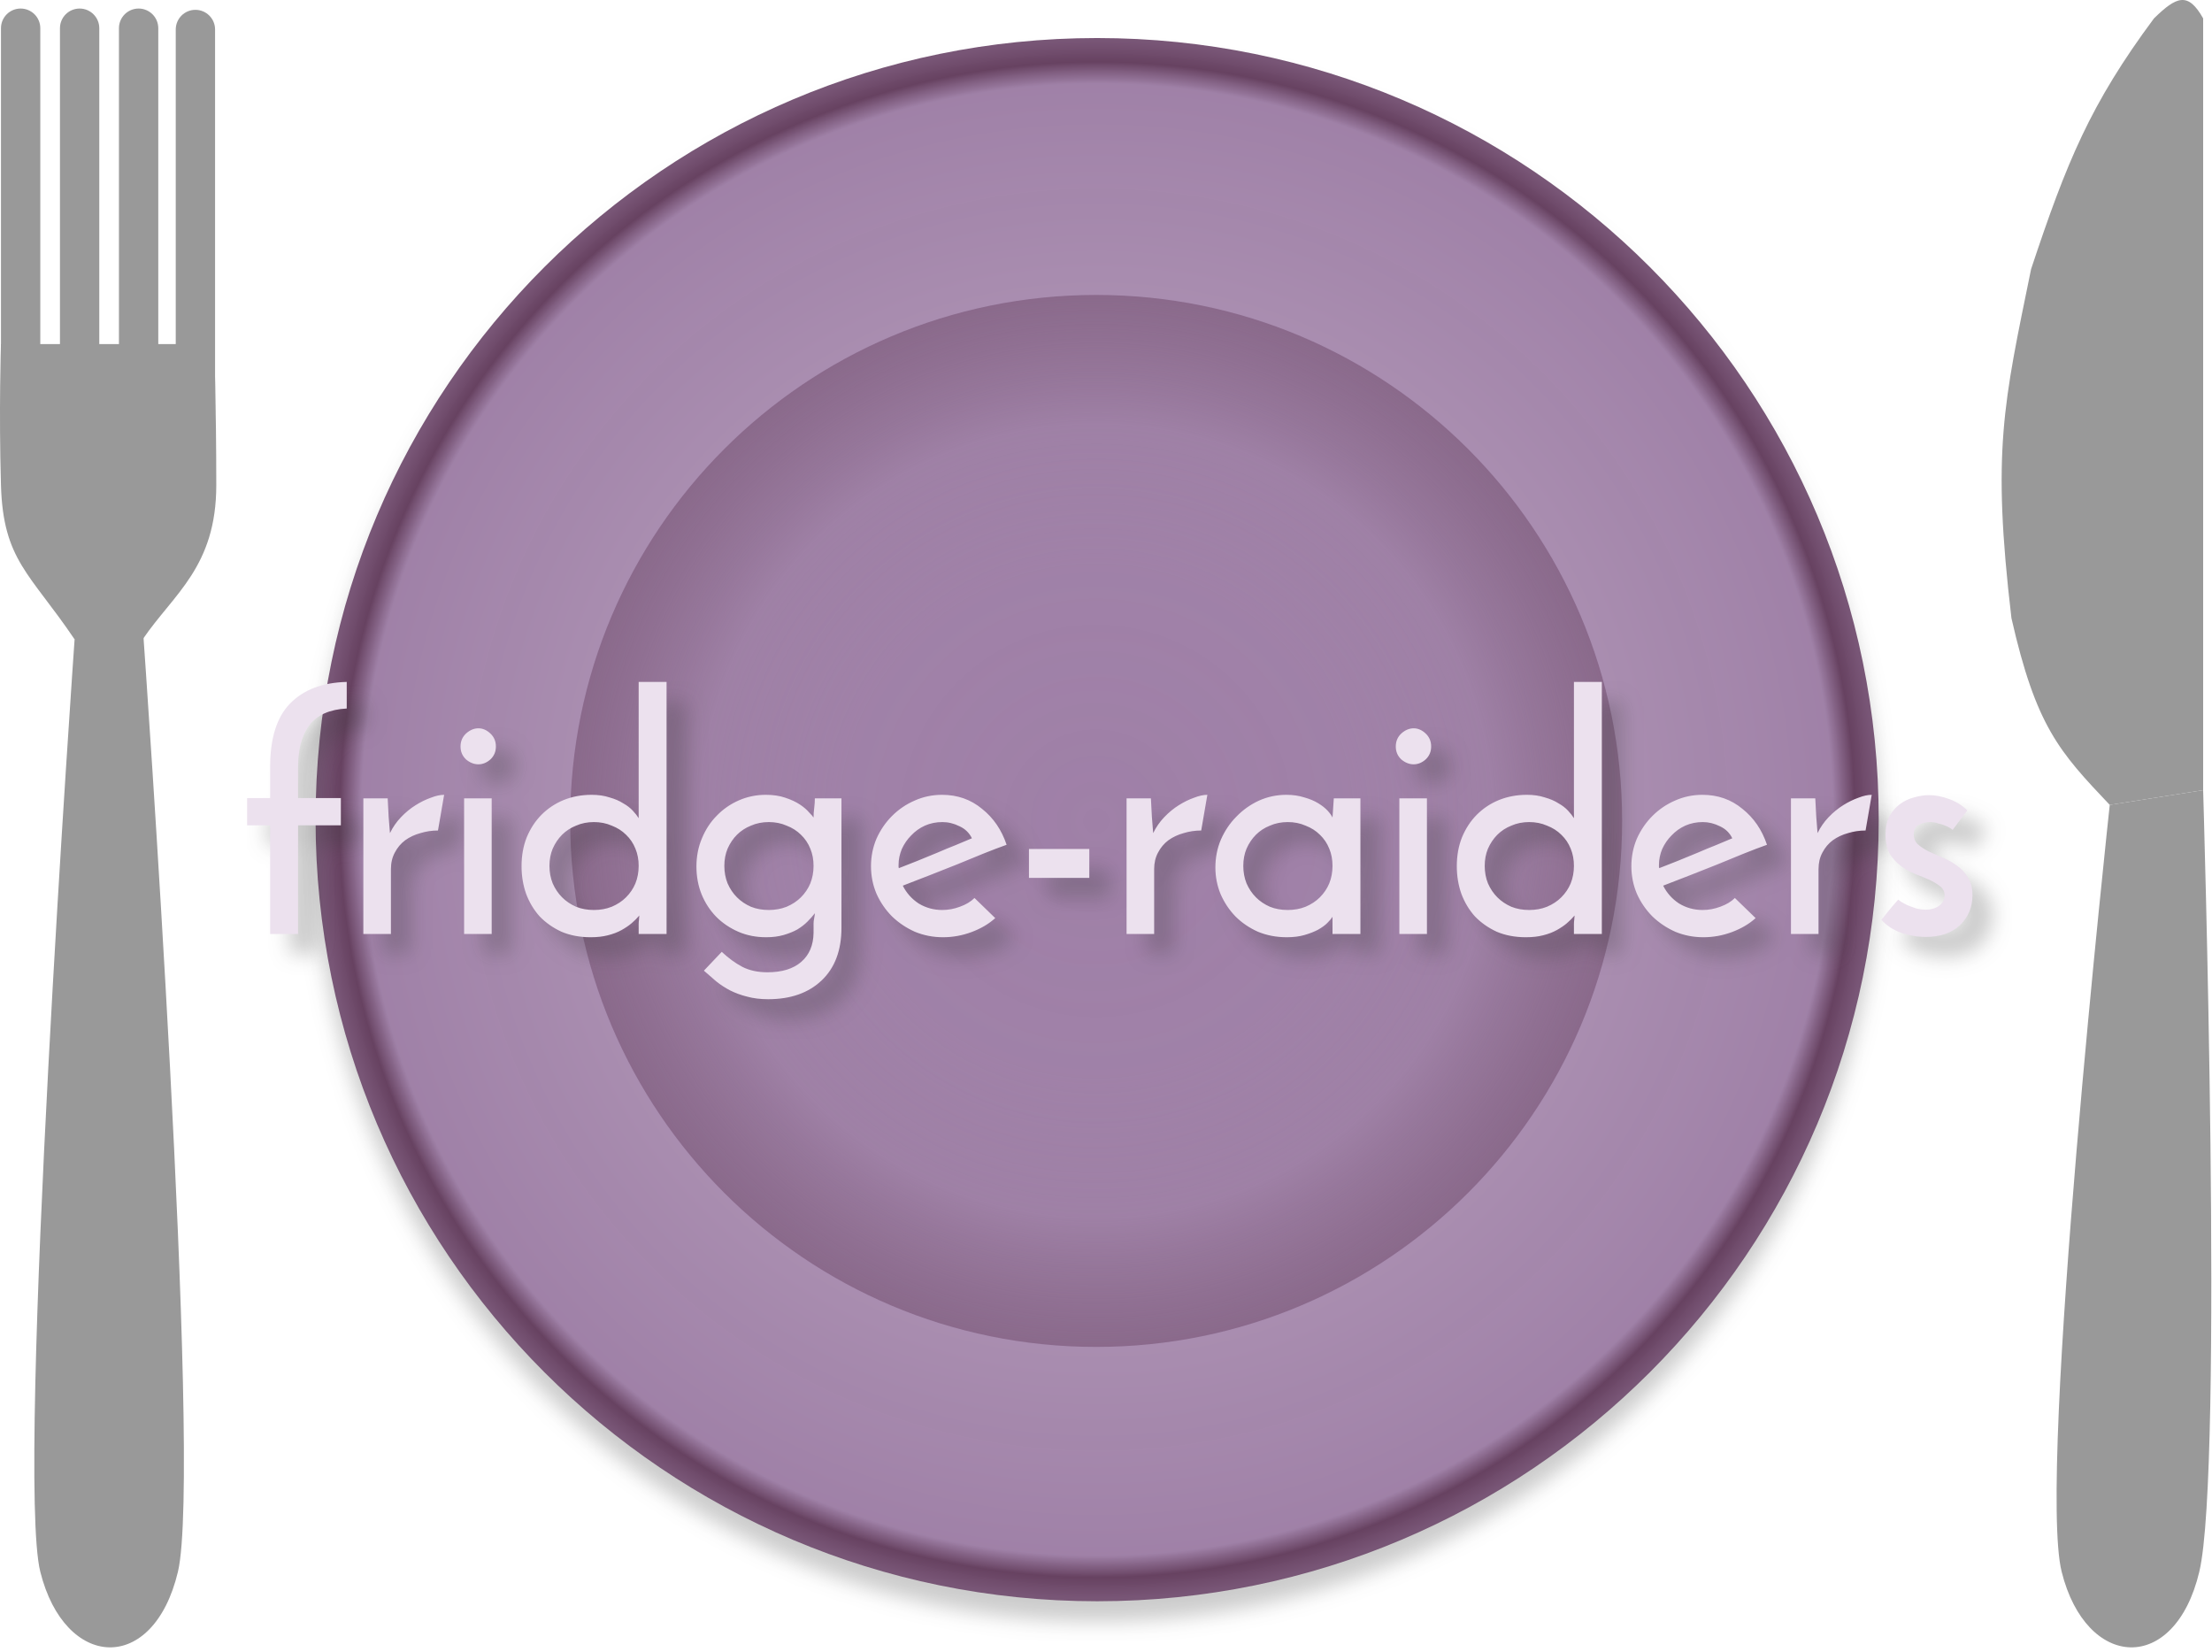
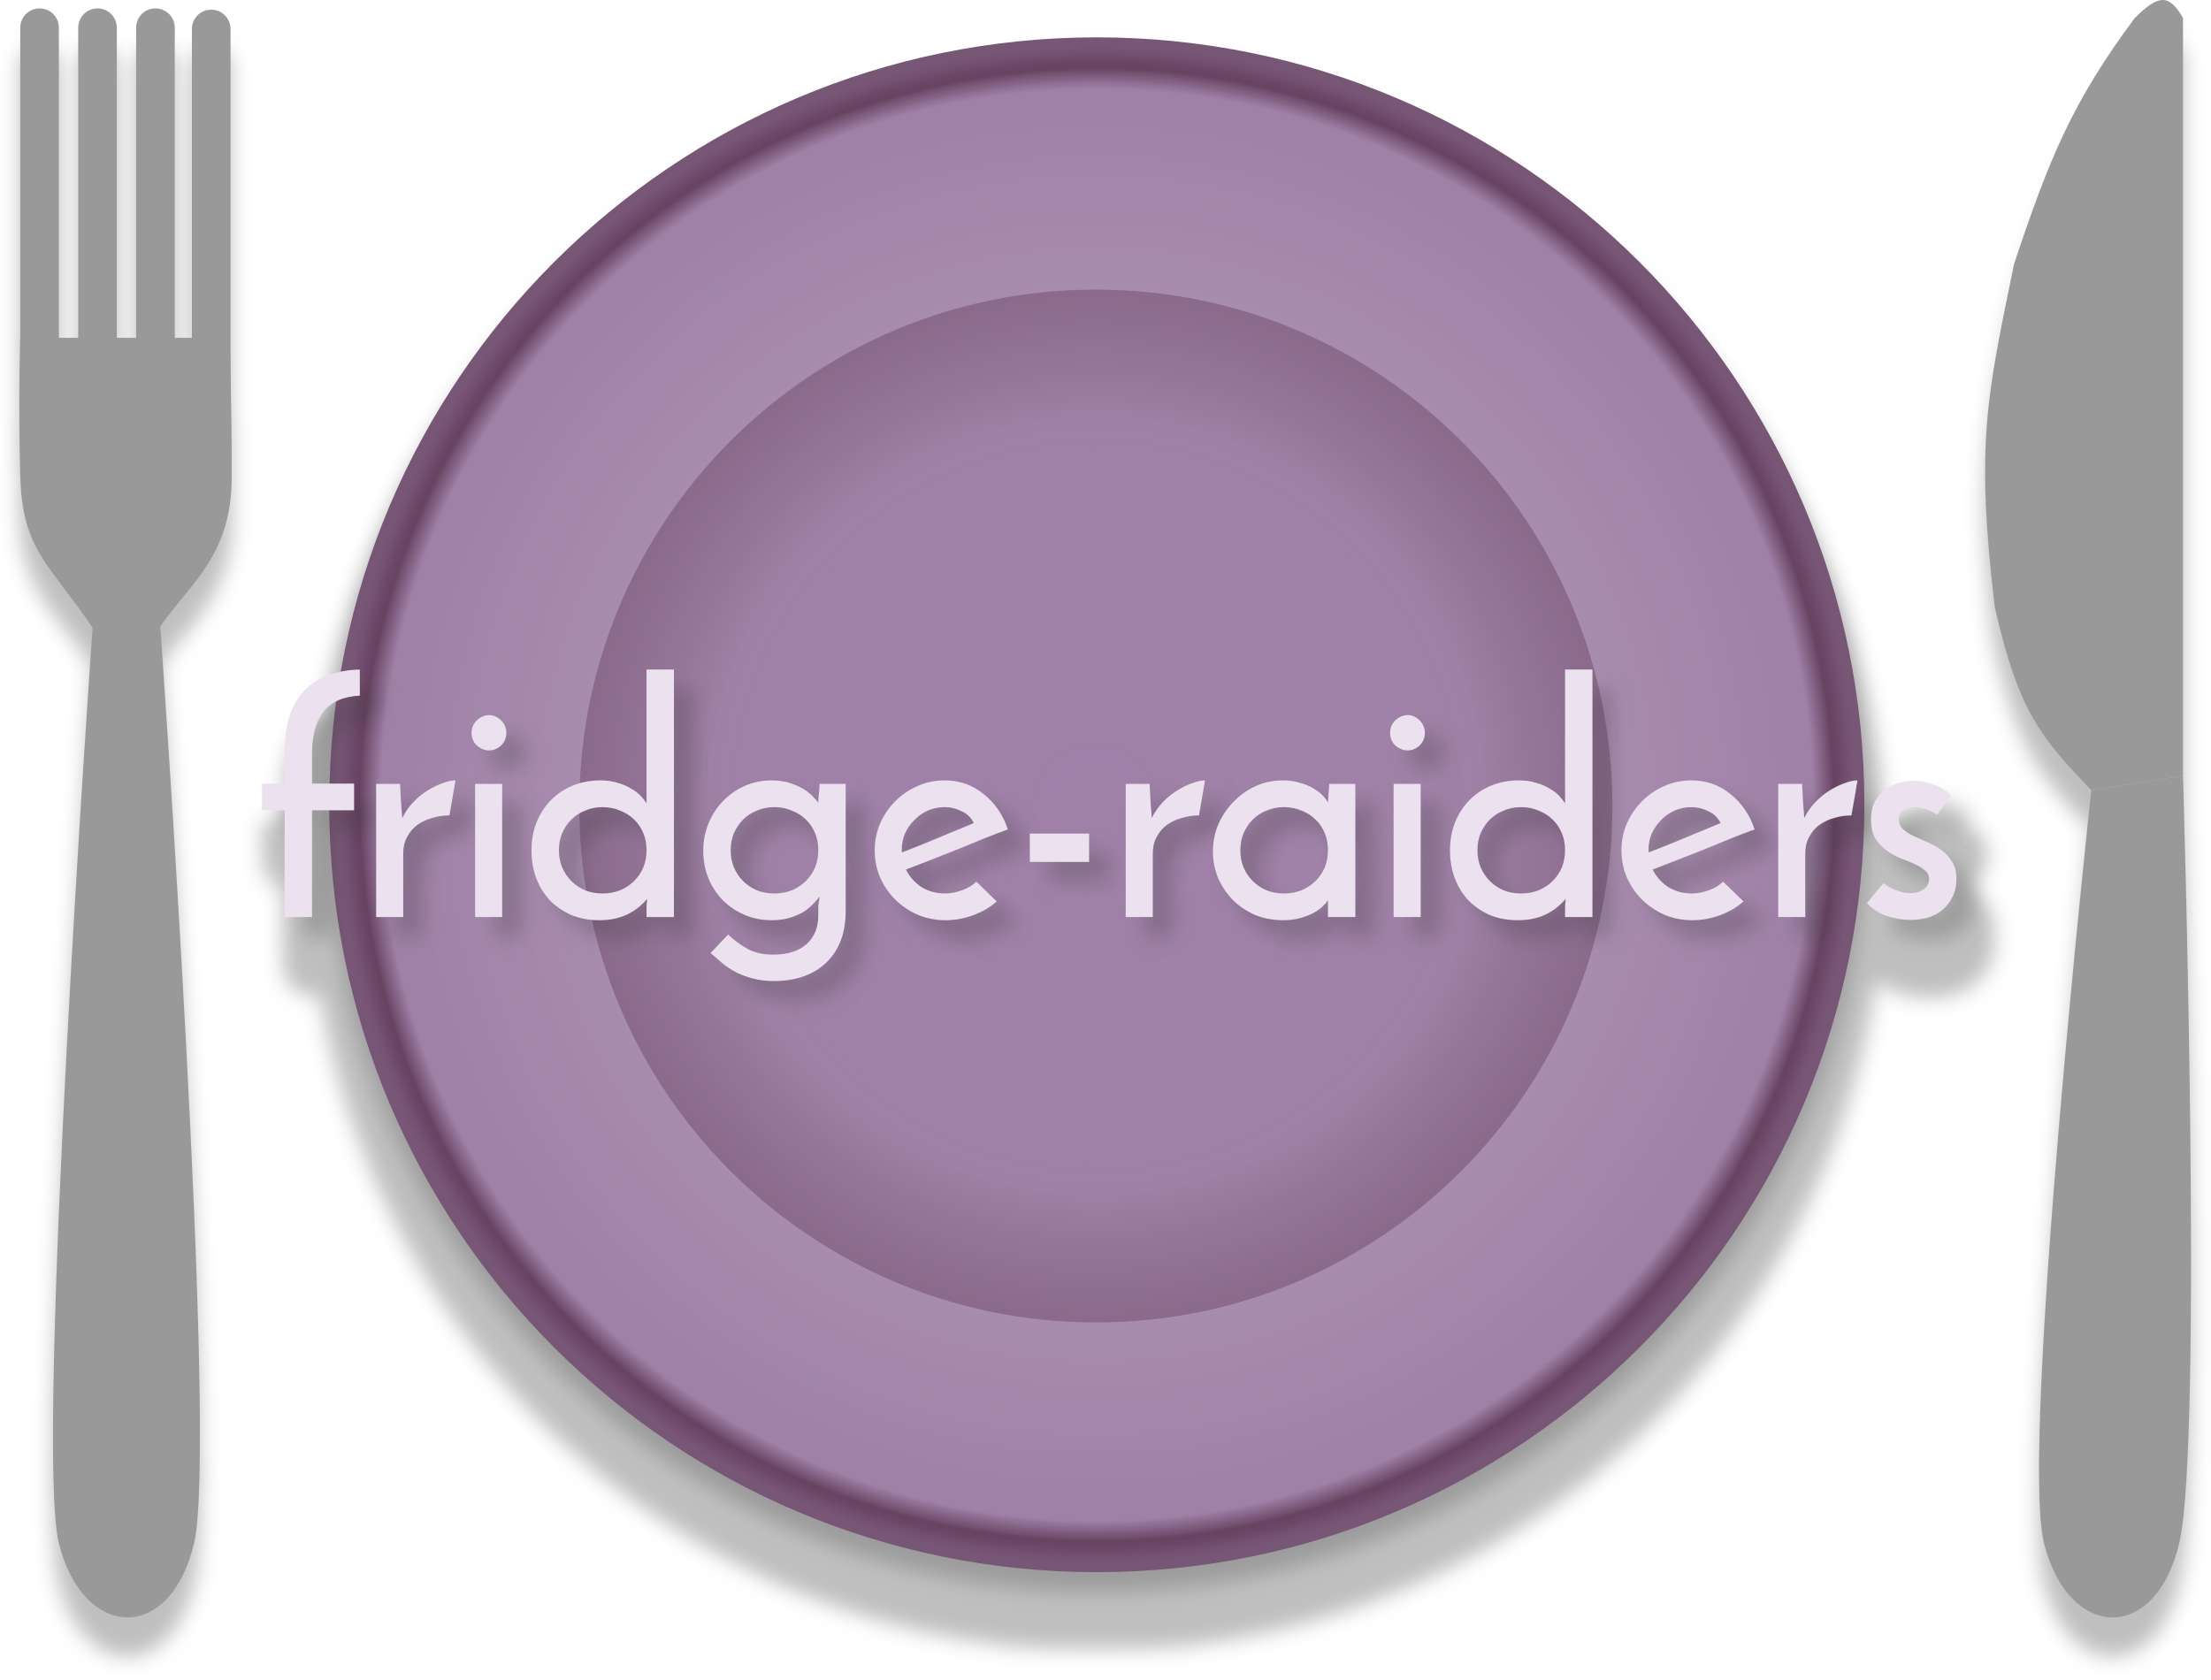
- <svg xmlns="http://www.w3.org/2000/svg" width="225" height="168" viewBox="0 0 225 168" fill="none">
+ <svg xmlns="http://www.w3.org/2000/svg" width="229" height="174" viewBox="0 0 229 174" fill="none">
  <g filter="url(#filter0_d)">
-     <circle cx="111.599" cy="83.369" r="79.5" fill="url(#paint0_radial)" />
-   </g>
-   <circle cx="111.5" cy="83.5" r="53.5" fill="url(#paint1_radial)" />
-   <path d="M7.599 64.869H14.599C14.599 64.869 20.599 149.369 18.099 159.869C15.599 170.369 6.599 169.869 4.099 159.869C1.599 149.869 7.599 64.869 7.599 64.869Z" fill="#999999" />
-   <path d="M214.599 81.869L224.099 80.369C224.099 80.369 226.208 149.369 223.708 159.869C221.208 170.369 212.208 169.869 209.708 159.869C207.208 149.869 214.599 81.869 214.599 81.869Z" fill="#999999" />
-   <path d="M0.098 35H21.779C21.779 35 22 41.041 22 49.348C22 57.655 17.654 60.417 14.534 65H7.565C3.065 58.326 0.32 57.003 0.098 49.348C-0.123 41.693 0.098 35 0.098 35Z" fill="#999999" />
-   <path d="M0.099 2.869C0.099 1.764 0.994 0.869 2.099 0.869C3.203 0.869 4.099 1.764 4.099 2.869V41.869H0.099V2.869Z" fill="#999999" />
-   <path d="M17.877 3C17.877 1.895 18.772 1 19.877 1C20.981 1 21.877 1.895 21.877 3V42H17.877V3Z" fill="#999999" />
-   <path d="M12.099 2.869C12.099 1.764 12.994 0.869 14.099 0.869C15.203 0.869 16.099 1.764 16.099 2.869V41.869H12.099V2.869Z" fill="#999999" />
-   <path d="M6.099 2.869C6.099 1.764 6.994 0.869 8.099 0.869C9.203 0.869 10.099 1.764 10.099 2.869V41.869H6.099V2.869Z" fill="#999999" />
-   <path d="M219.099 1.869C221.395 -0.376 222.564 -0.858 224.099 1.869V80.369L214.599 81.869C209.438 76.432 207.099 73.869 204.599 62.869C202.599 45.869 203.79 41.098 206.599 27.369C210.228 16.448 212.619 10.598 219.099 1.869Z" fill="#999999" />
-   <g filter="url(#filter1_d)">
-     <path d="M25.137 83.945V81.173H27.48V77.972C27.48 75.09 28.151 72.956 29.493 71.57C30.857 70.162 32.782 69.425 35.268 69.359V72.065C33.552 72.153 32.298 72.703 31.506 73.715C30.714 74.727 30.318 76.168 30.318 78.038V81.173H34.674V83.945H30.318V95H27.48V83.945H25.137ZM44.55 84.473C43.934 84.473 43.34 84.561 42.767 84.737C42.196 84.891 41.678 85.133 41.217 85.463C40.776 85.793 40.425 86.211 40.16 86.717C39.897 87.201 39.764 87.762 39.764 88.4V95H36.959V81.206H39.434C39.478 81.888 39.511 82.515 39.533 83.087C39.578 83.637 39.621 84.187 39.666 84.737C39.952 84.143 40.325 83.604 40.788 83.12C41.249 82.636 41.745 82.229 42.273 81.899C42.8 81.569 43.318 81.316 43.824 81.14C44.33 80.942 44.781 80.843 45.176 80.843L44.55 84.473ZM46.844 75.926C46.844 75.398 47.032 74.958 47.406 74.606C47.801 74.254 48.219 74.078 48.66 74.078C49.099 74.078 49.507 74.254 49.88 74.606C50.255 74.958 50.441 75.398 50.441 75.926C50.441 76.454 50.255 76.894 49.88 77.246C49.507 77.576 49.099 77.741 48.66 77.741C48.219 77.741 47.801 77.576 47.406 77.246C47.032 76.894 46.844 76.454 46.844 75.926ZM50.013 95H47.208V81.206H50.013V95ZM53.051 88.103C53.051 87.025 53.227 86.046 53.579 85.166C53.953 84.264 54.459 83.494 55.097 82.856C55.735 82.218 56.483 81.723 57.341 81.371C58.221 81.019 59.167 80.843 60.179 80.843C60.861 80.843 61.466 80.931 61.994 81.107C62.544 81.261 63.006 81.459 63.38 81.701C63.776 81.921 64.106 82.174 64.37 82.46C64.634 82.746 64.832 82.999 64.964 83.219V69.359H67.802V95H64.964V93.977C64.964 93.845 64.975 93.702 64.997 93.548C65.019 93.372 65.03 93.229 65.03 93.119C64.81 93.383 64.546 93.647 64.238 93.911C63.952 94.153 63.611 94.384 63.215 94.604C62.819 94.824 62.357 95 61.829 95.132C61.323 95.264 60.74 95.33 60.08 95.33C58.98 95.33 57.99 95.143 57.11 94.769C56.252 94.373 55.515 93.856 54.899 93.218C54.305 92.558 53.843 91.788 53.513 90.908C53.205 90.028 53.051 89.093 53.051 88.103ZM55.889 88.07C55.889 88.708 55.999 89.302 56.219 89.852C56.461 90.402 56.78 90.875 57.176 91.271C57.572 91.667 58.045 91.986 58.595 92.228C59.145 92.448 59.75 92.558 60.41 92.558C61.07 92.558 61.675 92.448 62.225 92.228C62.797 91.986 63.281 91.667 63.677 91.271C64.095 90.853 64.414 90.38 64.634 89.852C64.854 89.302 64.964 88.708 64.964 88.07C64.964 87.432 64.854 86.849 64.634 86.321C64.414 85.771 64.095 85.298 63.677 84.902C63.281 84.506 62.797 84.198 62.225 83.978C61.675 83.736 61.07 83.615 60.41 83.615C59.75 83.615 59.145 83.736 58.595 83.978C58.045 84.198 57.572 84.506 57.176 84.902C56.78 85.298 56.461 85.771 56.219 86.321C55.999 86.849 55.889 87.432 55.889 88.07ZM70.84 88.136C70.84 87.102 71.027 86.145 71.401 85.265C71.775 84.363 72.281 83.593 72.919 82.955C73.557 82.295 74.305 81.778 75.163 81.404C76.021 81.03 76.934 80.843 77.902 80.843C78.65 80.843 79.31 80.942 79.882 81.14C80.476 81.338 80.971 81.569 81.367 81.833C81.763 82.097 82.071 82.361 82.291 82.625C82.533 82.867 82.687 83.043 82.753 83.153C82.753 82.845 82.775 82.526 82.819 82.196C82.863 81.844 82.885 81.514 82.885 81.206H85.591V94.373C85.591 96.661 84.92 98.443 83.578 99.719C82.236 100.995 80.421 101.633 78.133 101.633C77.341 101.633 76.626 101.545 75.988 101.369C75.372 101.215 74.8 101.006 74.272 100.742C73.766 100.478 73.293 100.17 72.853 99.818C72.435 99.466 72.017 99.103 71.599 98.729L73.414 96.815C74.096 97.453 74.789 97.959 75.493 98.333C76.219 98.707 77.077 98.894 78.067 98.894C79.541 98.894 80.685 98.542 81.499 97.838C82.313 97.134 82.731 96.155 82.753 94.901V93.944C82.753 93.768 82.775 93.581 82.819 93.383C82.863 93.163 82.885 92.998 82.885 92.888C82.687 93.152 82.434 93.438 82.126 93.746C81.84 94.032 81.499 94.296 81.103 94.538C80.707 94.758 80.245 94.945 79.717 95.099C79.189 95.253 78.595 95.33 77.935 95.33C76.901 95.33 75.955 95.143 75.097 94.769C74.239 94.395 73.491 93.889 72.853 93.251C72.215 92.591 71.72 91.832 71.368 90.974C71.016 90.094 70.84 89.148 70.84 88.136ZM73.678 88.07C73.678 88.708 73.788 89.302 74.008 89.852C74.25 90.402 74.569 90.875 74.965 91.271C75.361 91.667 75.834 91.986 76.384 92.228C76.934 92.448 77.539 92.558 78.199 92.558C78.859 92.558 79.464 92.448 80.014 92.228C80.586 91.986 81.07 91.667 81.466 91.271C81.884 90.853 82.203 90.38 82.423 89.852C82.643 89.302 82.753 88.708 82.753 88.07C82.753 87.432 82.643 86.849 82.423 86.321C82.203 85.771 81.884 85.298 81.466 84.902C81.07 84.506 80.586 84.198 80.014 83.978C79.464 83.736 78.859 83.615 78.199 83.615C77.539 83.615 76.934 83.736 76.384 83.978C75.834 84.198 75.361 84.506 74.965 84.902C74.569 85.298 74.25 85.771 74.008 86.321C73.788 86.849 73.678 87.432 73.678 88.07ZM101.235 93.383C100.575 93.977 99.772 94.45 98.826 94.802C97.88 95.154 96.912 95.33 95.922 95.33C94.91 95.33 93.953 95.143 93.051 94.769C92.171 94.373 91.401 93.856 90.741 93.218C90.081 92.558 89.553 91.788 89.157 90.908C88.783 90.028 88.596 89.093 88.596 88.103C88.596 87.113 88.783 86.178 89.157 85.298C89.553 84.418 90.081 83.648 90.741 82.988C91.401 82.328 92.16 81.811 93.018 81.437C93.898 81.041 94.833 80.843 95.823 80.843C97.385 80.843 98.738 81.316 99.882 82.262C101.048 83.186 101.884 84.407 102.39 85.925C101.708 86.167 100.927 86.464 100.047 86.816C99.167 87.168 98.254 87.542 97.308 87.938C96.362 88.312 95.416 88.686 94.47 89.06C93.524 89.434 92.644 89.775 91.83 90.083C92.204 90.831 92.743 91.436 93.447 91.898C94.173 92.338 94.976 92.558 95.856 92.558C96.45 92.558 97.044 92.448 97.638 92.228C98.254 92.008 98.749 91.711 99.123 91.337L101.235 93.383ZM98.859 85.265C98.595 84.715 98.177 84.308 97.605 84.044C97.033 83.758 96.45 83.615 95.856 83.615C95.218 83.615 94.624 83.736 94.074 83.978C93.546 84.22 93.084 84.55 92.688 84.968C92.292 85.364 91.973 85.826 91.731 86.354C91.511 86.882 91.401 87.421 91.401 87.971C91.401 88.081 91.401 88.158 91.401 88.202C91.423 88.246 91.434 88.279 91.434 88.301C92.006 88.081 92.622 87.839 93.282 87.575C93.964 87.289 94.635 87.014 95.295 86.75C95.955 86.464 96.593 86.2 97.209 85.958C97.825 85.694 98.375 85.463 98.859 85.265ZM104.664 89.291V86.354H110.802V89.291H104.664ZM122.183 84.473C121.567 84.473 120.973 84.561 120.401 84.737C119.829 84.891 119.312 85.133 118.85 85.463C118.41 85.793 118.058 86.211 117.794 86.717C117.53 87.201 117.398 87.762 117.398 88.4V95H114.593V81.206H117.068C117.112 81.888 117.145 82.515 117.167 83.087C117.211 83.637 117.255 84.187 117.299 84.737C117.585 84.143 117.959 83.604 118.421 83.12C118.883 82.636 119.378 82.229 119.906 81.899C120.434 81.569 120.951 81.316 121.457 81.14C121.963 80.942 122.414 80.843 122.81 80.843L122.183 84.473ZM123.627 88.235C123.627 87.223 123.814 86.277 124.188 85.397C124.584 84.495 125.112 83.714 125.772 83.054C126.432 82.372 127.191 81.833 128.049 81.437C128.929 81.041 129.864 80.843 130.854 80.843C131.514 80.843 132.119 80.931 132.669 81.107C133.219 81.261 133.692 81.459 134.088 81.701C134.484 81.943 134.803 82.196 135.045 82.46C135.287 82.724 135.452 82.955 135.54 83.153L135.672 81.206H138.378V95H135.54V93.251C135.43 93.427 135.254 93.636 135.012 93.878C134.77 94.12 134.451 94.351 134.055 94.571C133.681 94.769 133.23 94.945 132.702 95.099C132.174 95.253 131.569 95.33 130.887 95.33C129.831 95.33 128.852 95.143 127.95 94.769C127.07 94.373 126.311 93.856 125.673 93.218C125.035 92.558 124.529 91.799 124.155 90.941C123.803 90.083 123.627 89.181 123.627 88.235ZM126.465 88.07C126.465 88.708 126.575 89.302 126.795 89.852C127.037 90.402 127.356 90.875 127.752 91.271C128.148 91.667 128.621 91.986 129.171 92.228C129.721 92.448 130.326 92.558 130.986 92.558C131.646 92.558 132.251 92.448 132.801 92.228C133.373 91.986 133.857 91.667 134.253 91.271C134.671 90.853 134.99 90.38 135.21 89.852C135.43 89.302 135.54 88.708 135.54 88.07C135.54 87.432 135.43 86.849 135.21 86.321C134.99 85.771 134.671 85.298 134.253 84.902C133.857 84.506 133.373 84.198 132.801 83.978C132.251 83.736 131.646 83.615 130.986 83.615C130.326 83.615 129.721 83.736 129.171 83.978C128.621 84.198 128.148 84.506 127.752 84.902C127.356 85.298 127.037 85.771 126.795 86.321C126.575 86.849 126.465 87.432 126.465 88.07ZM141.977 75.926C141.977 75.398 142.164 74.958 142.538 74.606C142.934 74.254 143.352 74.078 143.792 74.078C144.232 74.078 144.639 74.254 145.013 74.606C145.387 74.958 145.574 75.398 145.574 75.926C145.574 76.454 145.387 76.894 145.013 77.246C144.639 77.576 144.232 77.741 143.792 77.741C143.352 77.741 142.934 77.576 142.538 77.246C142.164 76.894 141.977 76.454 141.977 75.926ZM145.145 95H142.34V81.206H145.145V95ZM148.184 88.103C148.184 87.025 148.36 86.046 148.712 85.166C149.086 84.264 149.592 83.494 150.23 82.856C150.868 82.218 151.616 81.723 152.474 81.371C153.354 81.019 154.3 80.843 155.312 80.843C155.994 80.843 156.599 80.931 157.127 81.107C157.677 81.261 158.139 81.459 158.513 81.701C158.909 81.921 159.239 82.174 159.503 82.46C159.767 82.746 159.965 82.999 160.097 83.219V69.359H162.935V95H160.097V93.977C160.097 93.845 160.108 93.702 160.13 93.548C160.152 93.372 160.163 93.229 160.163 93.119C159.943 93.383 159.679 93.647 159.371 93.911C159.085 94.153 158.744 94.384 158.348 94.604C157.952 94.824 157.49 95 156.962 95.132C156.456 95.264 155.873 95.33 155.213 95.33C154.113 95.33 153.123 95.143 152.243 94.769C151.385 94.373 150.648 93.856 150.032 93.218C149.438 92.558 148.976 91.788 148.646 90.908C148.338 90.028 148.184 89.093 148.184 88.103ZM151.022 88.07C151.022 88.708 151.132 89.302 151.352 89.852C151.594 90.402 151.913 90.875 152.309 91.271C152.705 91.667 153.178 91.986 153.728 92.228C154.278 92.448 154.883 92.558 155.543 92.558C156.203 92.558 156.808 92.448 157.358 92.228C157.93 91.986 158.414 91.667 158.81 91.271C159.228 90.853 159.547 90.38 159.767 89.852C159.987 89.302 160.097 88.708 160.097 88.07C160.097 87.432 159.987 86.849 159.767 86.321C159.547 85.771 159.228 85.298 158.81 84.902C158.414 84.506 157.93 84.198 157.358 83.978C156.808 83.736 156.203 83.615 155.543 83.615C154.883 83.615 154.278 83.736 153.728 83.978C153.178 84.198 152.705 84.506 152.309 84.902C151.913 85.298 151.594 85.771 151.352 86.321C151.132 86.849 151.022 87.432 151.022 88.07ZM178.579 93.383C177.919 93.977 177.116 94.45 176.17 94.802C175.224 95.154 174.256 95.33 173.266 95.33C172.254 95.33 171.297 95.143 170.395 94.769C169.515 94.373 168.745 93.856 168.085 93.218C167.425 92.558 166.897 91.788 166.501 90.908C166.127 90.028 165.94 89.093 165.94 88.103C165.94 87.113 166.127 86.178 166.501 85.298C166.897 84.418 167.425 83.648 168.085 82.988C168.745 82.328 169.504 81.811 170.362 81.437C171.242 81.041 172.177 80.843 173.167 80.843C174.729 80.843 176.082 81.316 177.226 82.262C178.392 83.186 179.228 84.407 179.734 85.925C179.052 86.167 178.271 86.464 177.391 86.816C176.511 87.168 175.598 87.542 174.652 87.938C173.706 88.312 172.76 88.686 171.814 89.06C170.868 89.434 169.988 89.775 169.174 90.083C169.548 90.831 170.087 91.436 170.791 91.898C171.517 92.338 172.32 92.558 173.2 92.558C173.794 92.558 174.388 92.448 174.982 92.228C175.598 92.008 176.093 91.711 176.467 91.337L178.579 93.383ZM176.203 85.265C175.939 84.715 175.521 84.308 174.949 84.044C174.377 83.758 173.794 83.615 173.2 83.615C172.562 83.615 171.968 83.736 171.418 83.978C170.89 84.22 170.428 84.55 170.032 84.968C169.636 85.364 169.317 85.826 169.075 86.354C168.855 86.882 168.745 87.421 168.745 87.971C168.745 88.081 168.745 88.158 168.745 88.202C168.767 88.246 168.778 88.279 168.778 88.301C169.35 88.081 169.966 87.839 170.626 87.575C171.308 87.289 171.979 87.014 172.639 86.75C173.299 86.464 173.937 86.2 174.553 85.958C175.169 85.694 175.719 85.463 176.203 85.265ZM189.762 84.473C189.146 84.473 188.552 84.561 187.98 84.737C187.408 84.891 186.891 85.133 186.429 85.463C185.989 85.793 185.637 86.211 185.373 86.717C185.109 87.201 184.977 87.762 184.977 88.4V95H182.172V81.206H184.647C184.691 81.888 184.724 82.515 184.746 83.087C184.79 83.637 184.834 84.187 184.878 84.737C185.164 84.143 185.538 83.604 186 83.12C186.462 82.636 186.957 82.229 187.485 81.899C188.013 81.569 188.53 81.316 189.036 81.14C189.542 80.942 189.993 80.843 190.389 80.843L189.762 84.473ZM200.109 82.427L198.624 84.407C198.602 84.385 198.525 84.33 198.393 84.242C198.261 84.154 198.085 84.066 197.865 83.978C197.667 83.89 197.425 83.813 197.139 83.747C196.875 83.659 196.6 83.615 196.314 83.615C195.94 83.615 195.566 83.703 195.192 83.879C194.84 84.055 194.664 84.385 194.664 84.869C194.664 85.287 194.807 85.628 195.093 85.892C195.401 86.156 195.775 86.398 196.215 86.618C196.655 86.816 197.128 87.025 197.634 87.245C198.162 87.465 198.646 87.74 199.086 88.07C199.526 88.378 199.889 88.774 200.175 89.258C200.483 89.72 200.637 90.314 200.637 91.04C200.637 92.272 200.208 93.295 199.35 94.109C198.514 94.901 197.359 95.297 195.885 95.297C195.027 95.297 194.18 95.154 193.344 94.868C192.53 94.56 191.87 94.12 191.364 93.548C191.518 93.394 191.683 93.196 191.859 92.954C192.057 92.712 192.244 92.481 192.42 92.261C192.618 92.041 192.772 91.865 192.882 91.733C193.014 91.579 193.091 91.502 193.113 91.502C193.113 91.524 193.19 91.59 193.344 91.7C193.52 91.81 193.74 91.931 194.004 92.063C194.268 92.173 194.565 92.283 194.895 92.393C195.225 92.481 195.555 92.525 195.885 92.525C196.413 92.525 196.864 92.393 197.238 92.129C197.612 91.865 197.799 91.513 197.799 91.073C197.799 90.677 197.645 90.369 197.337 90.149C197.051 89.907 196.688 89.687 196.248 89.489C195.808 89.291 195.324 89.093 194.796 88.895C194.268 88.675 193.784 88.4 193.344 88.07C192.904 87.74 192.53 87.333 192.222 86.849C191.936 86.343 191.793 85.694 191.793 84.902C191.793 84.154 191.925 83.527 192.189 83.021C192.475 82.515 192.827 82.108 193.245 81.8C193.685 81.47 194.169 81.239 194.697 81.107C195.225 80.953 195.731 80.876 196.215 80.876C196.853 80.876 197.535 81.008 198.261 81.272C198.987 81.536 199.603 81.921 200.109 82.427Z" fill="#ECE1EE" />
+     <g filter="url(#filter1_d)">
+       <circle cx="113.599" cy="83.369" r="79.5" fill="url(#paint0_radial)" />
+     </g>
+     <circle cx="113.5" cy="83.5" r="53.5" fill="url(#paint1_radial)" />
+     <path d="M9.599 64.869H16.599C16.599 64.869 22.599 149.369 20.099 159.869C17.599 170.369 8.599 169.869 6.099 159.869C3.599 149.869 9.599 64.869 9.599 64.869Z" fill="#999999" />
+     <path d="M216.599 81.869L226.099 80.369C226.099 80.369 228.208 149.369 225.708 159.869C223.208 170.369 214.208 169.869 211.708 159.869C209.208 149.869 216.599 81.869 216.599 81.869Z" fill="#999999" />
+     <path d="M2.098 35H23.779C23.779 35 24 41.041 24 49.348C24 57.655 19.654 60.417 16.534 65H9.565C5.065 58.326 2.32 57.003 2.098 49.348C1.877 41.693 2.098 35 2.098 35Z" fill="#999999" />
+     <path d="M2.099 2.869C2.099 1.764 2.994 0.869 4.099 0.869V0.869C5.203 0.869 6.099 1.764 6.099 2.869V41.869H2.099V2.869Z" fill="#999999" />
+     <path d="M19.877 3C19.877 1.895 20.772 1 21.877 1V1C22.981 1 23.877 1.895 23.877 3V42H19.877V3Z" fill="#999999" />
+     <path d="M14.099 2.869C14.099 1.764 14.994 0.869 16.099 0.869V0.869C17.203 0.869 18.099 1.764 18.099 2.869V41.869H14.099V2.869Z" fill="#999999" />
+     <path d="M8.099 2.869C8.099 1.764 8.994 0.869 10.099 0.869V0.869C11.203 0.869 12.099 1.764 12.099 2.869V41.869H8.099V2.869Z" fill="#999999" />
+     <path d="M221.099 1.869C223.395 -0.376 224.564 -0.858 226.099 1.869V80.369L216.599 81.869C211.438 76.432 209.099 73.869 206.599 62.869C204.599 45.869 205.79 41.098 208.599 27.369C212.228 16.448 214.619 10.598 221.099 1.869Z" fill="#999999" />
+     <g filter="url(#filter2_d)">
+       <path d="M27.137 83.945V81.173H29.48V77.972C29.48 75.09 30.151 72.956 31.493 71.57C32.857 70.162 34.782 69.425 37.268 69.359V72.065C35.552 72.153 34.298 72.703 33.506 73.715C32.714 74.727 32.318 76.168 32.318 78.038V81.173H36.674V83.945H32.318V95H29.48V83.945H27.137ZM46.55 84.473C45.934 84.473 45.34 84.561 44.767 84.737C44.196 84.891 43.678 85.133 43.217 85.463C42.776 85.793 42.425 86.211 42.16 86.717C41.897 87.201 41.764 87.762 41.764 88.4V95H38.959V81.206H41.434C41.478 81.888 41.511 82.515 41.533 83.087C41.578 83.637 41.621 84.187 41.666 84.737C41.952 84.143 42.325 83.604 42.788 83.12C43.249 82.636 43.745 82.229 44.273 81.899C44.8 81.569 45.318 81.316 45.824 81.14C46.33 80.942 46.781 80.843 47.176 80.843L46.55 84.473ZM48.844 75.926C48.844 75.398 49.032 74.958 49.406 74.606C49.801 74.254 50.219 74.078 50.66 74.078C51.099 74.078 51.507 74.254 51.88 74.606C52.255 74.958 52.441 75.398 52.441 75.926C52.441 76.454 52.255 76.894 51.88 77.246C51.507 77.576 51.099 77.741 50.66 77.741C50.219 77.741 49.801 77.576 49.406 77.246C49.032 76.894 48.844 76.454 48.844 75.926ZM52.013 95H49.208V81.206H52.013V95ZM55.051 88.103C55.051 87.025 55.227 86.046 55.579 85.166C55.953 84.264 56.459 83.494 57.097 82.856C57.735 82.218 58.483 81.723 59.341 81.371C60.221 81.019 61.167 80.843 62.179 80.843C62.861 80.843 63.466 80.931 63.994 81.107C64.544 81.261 65.006 81.459 65.38 81.701C65.776 81.921 66.106 82.174 66.37 82.46C66.634 82.746 66.832 82.999 66.964 83.219V69.359H69.802V95H66.964V93.977C66.964 93.845 66.975 93.702 66.997 93.548C67.019 93.372 67.03 93.229 67.03 93.119C66.81 93.383 66.546 93.647 66.238 93.911C65.952 94.153 65.611 94.384 65.215 94.604C64.819 94.824 64.357 95 63.829 95.132C63.323 95.264 62.74 95.33 62.08 95.33C60.98 95.33 59.99 95.143 59.11 94.769C58.252 94.373 57.515 93.856 56.899 93.218C56.305 92.558 55.843 91.788 55.513 90.908C55.205 90.028 55.051 89.093 55.051 88.103ZM57.889 88.07C57.889 88.708 57.999 89.302 58.219 89.852C58.461 90.402 58.78 90.875 59.176 91.271C59.572 91.667 60.045 91.986 60.595 92.228C61.145 92.448 61.75 92.558 62.41 92.558C63.07 92.558 63.675 92.448 64.225 92.228C64.797 91.986 65.281 91.667 65.677 91.271C66.095 90.853 66.414 90.38 66.634 89.852C66.854 89.302 66.964 88.708 66.964 88.07C66.964 87.432 66.854 86.849 66.634 86.321C66.414 85.771 66.095 85.298 65.677 84.902C65.281 84.506 64.797 84.198 64.225 83.978C63.675 83.736 63.07 83.615 62.41 83.615C61.75 83.615 61.145 83.736 60.595 83.978C60.045 84.198 59.572 84.506 59.176 84.902C58.78 85.298 58.461 85.771 58.219 86.321C57.999 86.849 57.889 87.432 57.889 88.07ZM72.84 88.136C72.84 87.102 73.027 86.145 73.401 85.265C73.775 84.363 74.281 83.593 74.919 82.955C75.557 82.295 76.305 81.778 77.163 81.404C78.021 81.03 78.934 80.843 79.902 80.843C80.65 80.843 81.31 80.942 81.882 81.14C82.476 81.338 82.971 81.569 83.367 81.833C83.763 82.097 84.071 82.361 84.291 82.625C84.533 82.867 84.687 83.043 84.753 83.153C84.753 82.845 84.775 82.526 84.819 82.196C84.863 81.844 84.885 81.514 84.885 81.206H87.591V94.373C87.591 96.661 86.92 98.443 85.578 99.719C84.236 100.995 82.421 101.633 80.133 101.633C79.341 101.633 78.626 101.545 77.988 101.369C77.372 101.215 76.8 101.006 76.272 100.742C75.766 100.478 75.293 100.17 74.853 99.818C74.435 99.466 74.017 99.103 73.599 98.729L75.414 96.815C76.096 97.453 76.789 97.959 77.493 98.333C78.219 98.707 79.077 98.894 80.067 98.894C81.541 98.894 82.685 98.542 83.499 97.838C84.313 97.134 84.731 96.155 84.753 94.901V93.944C84.753 93.768 84.775 93.581 84.819 93.383C84.863 93.163 84.885 92.998 84.885 92.888C84.687 93.152 84.434 93.438 84.126 93.746C83.84 94.032 83.499 94.296 83.103 94.538C82.707 94.758 82.245 94.945 81.717 95.099C81.189 95.253 80.595 95.33 79.935 95.33C78.901 95.33 77.955 95.143 77.097 94.769C76.239 94.395 75.491 93.889 74.853 93.251C74.215 92.591 73.72 91.832 73.368 90.974C73.016 90.094 72.84 89.148 72.84 88.136ZM75.678 88.07C75.678 88.708 75.788 89.302 76.008 89.852C76.25 90.402 76.569 90.875 76.965 91.271C77.361 91.667 77.834 91.986 78.384 92.228C78.934 92.448 79.539 92.558 80.199 92.558C80.859 92.558 81.464 92.448 82.014 92.228C82.586 91.986 83.07 91.667 83.466 91.271C83.884 90.853 84.203 90.38 84.423 89.852C84.643 89.302 84.753 88.708 84.753 88.07C84.753 87.432 84.643 86.849 84.423 86.321C84.203 85.771 83.884 85.298 83.466 84.902C83.07 84.506 82.586 84.198 82.014 83.978C81.464 83.736 80.859 83.615 80.199 83.615C79.539 83.615 78.934 83.736 78.384 83.978C77.834 84.198 77.361 84.506 76.965 84.902C76.569 85.298 76.25 85.771 76.008 86.321C75.788 86.849 75.678 87.432 75.678 88.07ZM103.235 93.383C102.575 93.977 101.772 94.45 100.826 94.802C99.88 95.154 98.912 95.33 97.922 95.33C96.91 95.33 95.953 95.143 95.051 94.769C94.171 94.373 93.401 93.856 92.741 93.218C92.081 92.558 91.553 91.788 91.157 90.908C90.783 90.028 90.596 89.093 90.596 88.103C90.596 87.113 90.783 86.178 91.157 85.298C91.553 84.418 92.081 83.648 92.741 82.988C93.401 82.328 94.16 81.811 95.018 81.437C95.898 81.041 96.833 80.843 97.823 80.843C99.385 80.843 100.738 81.316 101.882 82.262C103.048 83.186 103.884 84.407 104.39 85.925C103.708 86.167 102.927 86.464 102.047 86.816C101.167 87.168 100.254 87.542 99.308 87.938C98.362 88.312 97.416 88.686 96.47 89.06C95.524 89.434 94.644 89.775 93.83 90.083C94.204 90.831 94.743 91.436 95.447 91.898C96.173 92.338 96.976 92.558 97.856 92.558C98.45 92.558 99.044 92.448 99.638 92.228C100.254 92.008 100.749 91.711 101.123 91.337L103.235 93.383ZM100.859 85.265C100.595 84.715 100.177 84.308 99.605 84.044C99.033 83.758 98.45 83.615 97.856 83.615C97.218 83.615 96.624 83.736 96.074 83.978C95.546 84.22 95.084 84.55 94.688 84.968C94.292 85.364 93.973 85.826 93.731 86.354C93.511 86.882 93.401 87.421 93.401 87.971C93.401 88.081 93.401 88.158 93.401 88.202C93.423 88.246 93.434 88.279 93.434 88.301C94.006 88.081 94.622 87.839 95.282 87.575C95.964 87.289 96.635 87.014 97.295 86.75C97.955 86.464 98.593 86.2 99.209 85.958C99.825 85.694 100.375 85.463 100.859 85.265ZM106.664 89.291V86.354H112.802V89.291H106.664ZM124.183 84.473C123.567 84.473 122.973 84.561 122.401 84.737C121.829 84.891 121.312 85.133 120.85 85.463C120.41 85.793 120.058 86.211 119.794 86.717C119.53 87.201 119.398 87.762 119.398 88.4V95H116.593V81.206H119.068C119.112 81.888 119.145 82.515 119.167 83.087C119.211 83.637 119.255 84.187 119.299 84.737C119.585 84.143 119.959 83.604 120.421 83.12C120.883 82.636 121.378 82.229 121.906 81.899C122.434 81.569 122.951 81.316 123.457 81.14C123.963 80.942 124.414 80.843 124.81 80.843L124.183 84.473ZM125.627 88.235C125.627 87.223 125.814 86.277 126.188 85.397C126.584 84.495 127.112 83.714 127.772 83.054C128.432 82.372 129.191 81.833 130.049 81.437C130.929 81.041 131.864 80.843 132.854 80.843C133.514 80.843 134.119 80.931 134.669 81.107C135.219 81.261 135.692 81.459 136.088 81.701C136.484 81.943 136.803 82.196 137.045 82.46C137.287 82.724 137.452 82.955 137.54 83.153L137.672 81.206H140.378V95H137.54V93.251C137.43 93.427 137.254 93.636 137.012 93.878C136.77 94.12 136.451 94.351 136.055 94.571C135.681 94.769 135.23 94.945 134.702 95.099C134.174 95.253 133.569 95.33 132.887 95.33C131.831 95.33 130.852 95.143 129.95 94.769C129.07 94.373 128.311 93.856 127.673 93.218C127.035 92.558 126.529 91.799 126.155 90.941C125.803 90.083 125.627 89.181 125.627 88.235ZM128.465 88.07C128.465 88.708 128.575 89.302 128.795 89.852C129.037 90.402 129.356 90.875 129.752 91.271C130.148 91.667 130.621 91.986 131.171 92.228C131.721 92.448 132.326 92.558 132.986 92.558C133.646 92.558 134.251 92.448 134.801 92.228C135.373 91.986 135.857 91.667 136.253 91.271C136.671 90.853 136.99 90.38 137.21 89.852C137.43 89.302 137.54 88.708 137.54 88.07C137.54 87.432 137.43 86.849 137.21 86.321C136.99 85.771 136.671 85.298 136.253 84.902C135.857 84.506 135.373 84.198 134.801 83.978C134.251 83.736 133.646 83.615 132.986 83.615C132.326 83.615 131.721 83.736 131.171 83.978C130.621 84.198 130.148 84.506 129.752 84.902C129.356 85.298 129.037 85.771 128.795 86.321C128.575 86.849 128.465 87.432 128.465 88.07ZM143.977 75.926C143.977 75.398 144.164 74.958 144.538 74.606C144.934 74.254 145.352 74.078 145.792 74.078C146.232 74.078 146.639 74.254 147.013 74.606C147.387 74.958 147.574 75.398 147.574 75.926C147.574 76.454 147.387 76.894 147.013 77.246C146.639 77.576 146.232 77.741 145.792 77.741C145.352 77.741 144.934 77.576 144.538 77.246C144.164 76.894 143.977 76.454 143.977 75.926ZM147.145 95H144.34V81.206H147.145V95ZM150.184 88.103C150.184 87.025 150.36 86.046 150.712 85.166C151.086 84.264 151.592 83.494 152.23 82.856C152.868 82.218 153.616 81.723 154.474 81.371C155.354 81.019 156.3 80.843 157.312 80.843C157.994 80.843 158.599 80.931 159.127 81.107C159.677 81.261 160.139 81.459 160.513 81.701C160.909 81.921 161.239 82.174 161.503 82.46C161.767 82.746 161.965 82.999 162.097 83.219V69.359H164.935V95H162.097V93.977C162.097 93.845 162.108 93.702 162.13 93.548C162.152 93.372 162.163 93.229 162.163 93.119C161.943 93.383 161.679 93.647 161.371 93.911C161.085 94.153 160.744 94.384 160.348 94.604C159.952 94.824 159.49 95 158.962 95.132C158.456 95.264 157.873 95.33 157.213 95.33C156.113 95.33 155.123 95.143 154.243 94.769C153.385 94.373 152.648 93.856 152.032 93.218C151.438 92.558 150.976 91.788 150.646 90.908C150.338 90.028 150.184 89.093 150.184 88.103ZM153.022 88.07C153.022 88.708 153.132 89.302 153.352 89.852C153.594 90.402 153.913 90.875 154.309 91.271C154.705 91.667 155.178 91.986 155.728 92.228C156.278 92.448 156.883 92.558 157.543 92.558C158.203 92.558 158.808 92.448 159.358 92.228C159.93 91.986 160.414 91.667 160.81 91.271C161.228 90.853 161.547 90.38 161.767 89.852C161.987 89.302 162.097 88.708 162.097 88.07C162.097 87.432 161.987 86.849 161.767 86.321C161.547 85.771 161.228 85.298 160.81 84.902C160.414 84.506 159.93 84.198 159.358 83.978C158.808 83.736 158.203 83.615 157.543 83.615C156.883 83.615 156.278 83.736 155.728 83.978C155.178 84.198 154.705 84.506 154.309 84.902C153.913 85.298 153.594 85.771 153.352 86.321C153.132 86.849 153.022 87.432 153.022 88.07ZM180.579 93.383C179.919 93.977 179.116 94.45 178.17 94.802C177.224 95.154 176.256 95.33 175.266 95.33C174.254 95.33 173.297 95.143 172.395 94.769C171.515 94.373 170.745 93.856 170.085 93.218C169.425 92.558 168.897 91.788 168.501 90.908C168.127 90.028 167.94 89.093 167.94 88.103C167.94 87.113 168.127 86.178 168.501 85.298C168.897 84.418 169.425 83.648 170.085 82.988C170.745 82.328 171.504 81.811 172.362 81.437C173.242 81.041 174.177 80.843 175.167 80.843C176.729 80.843 178.082 81.316 179.226 82.262C180.392 83.186 181.228 84.407 181.734 85.925C181.052 86.167 180.271 86.464 179.391 86.816C178.511 87.168 177.598 87.542 176.652 87.938C175.706 88.312 174.76 88.686 173.814 89.06C172.868 89.434 171.988 89.775 171.174 90.083C171.548 90.831 172.087 91.436 172.791 91.898C173.517 92.338 174.32 92.558 175.2 92.558C175.794 92.558 176.388 92.448 176.982 92.228C177.598 92.008 178.093 91.711 178.467 91.337L180.579 93.383ZM178.203 85.265C177.939 84.715 177.521 84.308 176.949 84.044C176.377 83.758 175.794 83.615 175.2 83.615C174.562 83.615 173.968 83.736 173.418 83.978C172.89 84.22 172.428 84.55 172.032 84.968C171.636 85.364 171.317 85.826 171.075 86.354C170.855 86.882 170.745 87.421 170.745 87.971C170.745 88.081 170.745 88.158 170.745 88.202C170.767 88.246 170.778 88.279 170.778 88.301C171.35 88.081 171.966 87.839 172.626 87.575C173.308 87.289 173.979 87.014 174.639 86.75C175.299 86.464 175.937 86.2 176.553 85.958C177.169 85.694 177.719 85.463 178.203 85.265ZM191.762 84.473C191.146 84.473 190.552 84.561 189.98 84.737C189.408 84.891 188.891 85.133 188.429 85.463C187.989 85.793 187.637 86.211 187.373 86.717C187.109 87.201 186.977 87.762 186.977 88.4V95H184.172V81.206H186.647C186.691 81.888 186.724 82.515 186.746 83.087C186.79 83.637 186.834 84.187 186.878 84.737C187.164 84.143 187.538 83.604 188 83.12C188.462 82.636 188.957 82.229 189.485 81.899C190.013 81.569 190.53 81.316 191.036 81.14C191.542 80.942 191.993 80.843 192.389 80.843L191.762 84.473ZM202.109 82.427L200.624 84.407C200.602 84.385 200.525 84.33 200.393 84.242C200.261 84.154 200.085 84.066 199.865 83.978C199.667 83.89 199.425 83.813 199.139 83.747C198.875 83.659 198.6 83.615 198.314 83.615C197.94 83.615 197.566 83.703 197.192 83.879C196.84 84.055 196.664 84.385 196.664 84.869C196.664 85.287 196.807 85.628 197.093 85.892C197.401 86.156 197.775 86.398 198.215 86.618C198.655 86.816 199.128 87.025 199.634 87.245C200.162 87.465 200.646 87.74 201.086 88.07C201.526 88.378 201.889 88.774 202.175 89.258C202.483 89.72 202.637 90.314 202.637 91.04C202.637 92.272 202.208 93.295 201.35 94.109C200.514 94.901 199.359 95.297 197.885 95.297C197.027 95.297 196.18 95.154 195.344 94.868C194.53 94.56 193.87 94.12 193.364 93.548C193.518 93.394 193.683 93.196 193.859 92.954C194.057 92.712 194.244 92.481 194.42 92.261C194.618 92.041 194.772 91.865 194.882 91.733C195.014 91.579 195.091 91.502 195.113 91.502C195.113 91.524 195.19 91.59 195.344 91.7C195.52 91.81 195.74 91.931 196.004 92.063C196.268 92.173 196.565 92.283 196.895 92.393C197.225 92.481 197.555 92.525 197.885 92.525C198.413 92.525 198.864 92.393 199.238 92.129C199.612 91.865 199.799 91.513 199.799 91.073C199.799 90.677 199.645 90.369 199.337 90.149C199.051 89.907 198.688 89.687 198.248 89.489C197.808 89.291 197.324 89.093 196.796 88.895C196.268 88.675 195.784 88.4 195.344 88.07C194.904 87.74 194.53 87.333 194.222 86.849C193.936 86.343 193.793 85.694 193.793 84.902C193.793 84.154 193.925 83.527 194.189 83.021C194.475 82.515 194.827 82.108 195.245 81.8C195.685 81.47 196.169 81.239 196.697 81.107C197.225 80.953 197.731 80.876 198.215 80.876C198.853 80.876 199.535 81.008 200.261 81.272C200.987 81.536 201.603 81.921 202.109 82.427Z" fill="#ECE1EE" />
+     </g>
  </g>
  <defs>
-     <filter id="filter0_d" x="30.099" y="3.869" width="163" height="163" filterUnits="userSpaceOnUse" color-interpolation-filters="sRGB">
+     <filter id="filter0_d" x="0" y="0" width="228.931" height="173.557" filterUnits="userSpaceOnUse" color-interpolation-filters="sRGB">
+       <feFlood flood-opacity="0" result="BackgroundImageFix" />
+       <feColorMatrix in="SourceAlpha" type="matrix" values="0 0 0 0 0 0 0 0 0 0 0 0 0 0 0 0 0 0 127 0" />
+       <feOffset dy="4" />
+       <feGaussianBlur stdDeviation="1" />
+       <feColorMatrix type="matrix" values="0 0 0 0 0 0 0 0 0 0 0 0 0 0 0 0 0 0 0.25 0" />
+       <feBlend mode="normal" in2="BackgroundImageFix" result="effect1_dropShadow" />
+       <feBlend mode="normal" in="SourceGraphic" in2="effect1_dropShadow" result="shape" />
+     </filter>
+     <filter id="filter1_d" x="32.099" y="3.869" width="163" height="163" filterUnits="userSpaceOnUse" color-interpolation-filters="sRGB">
      <feFlood flood-opacity="0" result="BackgroundImageFix" />
      <feColorMatrix in="SourceAlpha" type="matrix" values="0 0 0 0 0 0 0 0 0 0 0 0 0 0 0 0 0 0 127 0" />
      <feOffset dy="2" />
      <feGaussianBlur stdDeviation="1" />
      <feColorMatrix type="matrix" values="0 0 0 0 0.2 0 0 0 0 0.2 0 0 0 0 0.2 0 0 0 0.25 0" />
      <feBlend mode="normal" in2="BackgroundImageFix" result="effect1_dropShadow" />
      <feBlend mode="normal" in="SourceGraphic" in2="effect1_dropShadow" result="shape" />
    </filter>
-     <filter id="filter1_d" x="25.137" y="69.359" width="179.501" height="36.274" filterUnits="userSpaceOnUse" color-interpolation-filters="sRGB">
+     <filter id="filter2_d" x="27.137" y="69.359" width="179.501" height="36.274" filterUnits="userSpaceOnUse" color-interpolation-filters="sRGB">
      <feFlood flood-opacity="0" result="BackgroundImageFix" />
      <feColorMatrix in="SourceAlpha" type="matrix" values="0 0 0 0 0 0 0 0 0 0 0 0 0 0 0 0 0 0 127 0" />
      <feOffset dx="2" dy="2" />
      <feGaussianBlur stdDeviation="1" />
      <feColorMatrix type="matrix" values="0 0 0 0 0.2 0 0 0 0 0.2 0 0 0 0 0.2 0 0 0 0.25 0" />
      <feBlend mode="normal" in2="BackgroundImageFix" result="effect1_dropShadow" />
      <feBlend mode="normal" in="SourceGraphic" in2="effect1_dropShadow" result="shape" />
    </filter>
-     <radialGradient id="paint0_radial" cx="0" cy="0" r="1" gradientUnits="userSpaceOnUse" gradientTransform="translate(111.599 83.3687) rotate(90) scale(79.5)">
+     <radialGradient id="paint0_radial" cx="0" cy="0" r="1" gradientUnits="userSpaceOnUse" gradientTransform="translate(113.599 83.3687) rotate(90) scale(79.5)">
      <stop stop-color="#C2ADC6" />
      <stop offset="0.939" stop-color="#9F80A7" stop-opacity="0.984" />
      <stop offset="0.967" stop-color="#674261" />
      <stop offset="0.994" stop-color="#785576" stop-opacity="0.995" />
    </radialGradient>
-     <radialGradient id="paint1_radial" cx="0" cy="0" r="1" gradientUnits="userSpaceOnUse" gradientTransform="translate(111.5 83.5) rotate(90) scale(53.5)">
+     <radialGradient id="paint1_radial" cx="0" cy="0" r="1" gradientUnits="userSpaceOnUse" gradientTransform="translate(113.5 83.5) rotate(90) scale(53.5)">
      <stop stop-color="#9F80A7" />
      <stop offset="0.481" stop-color="#9F80A7" stop-opacity="0.962" />
      <stop offset="0.751" stop-color="#9C7DA3" stop-opacity="0.85" />
      <stop offset="1" stop-color="#785576" stop-opacity="0.63" />
    </radialGradient>
  </defs>
</svg>
